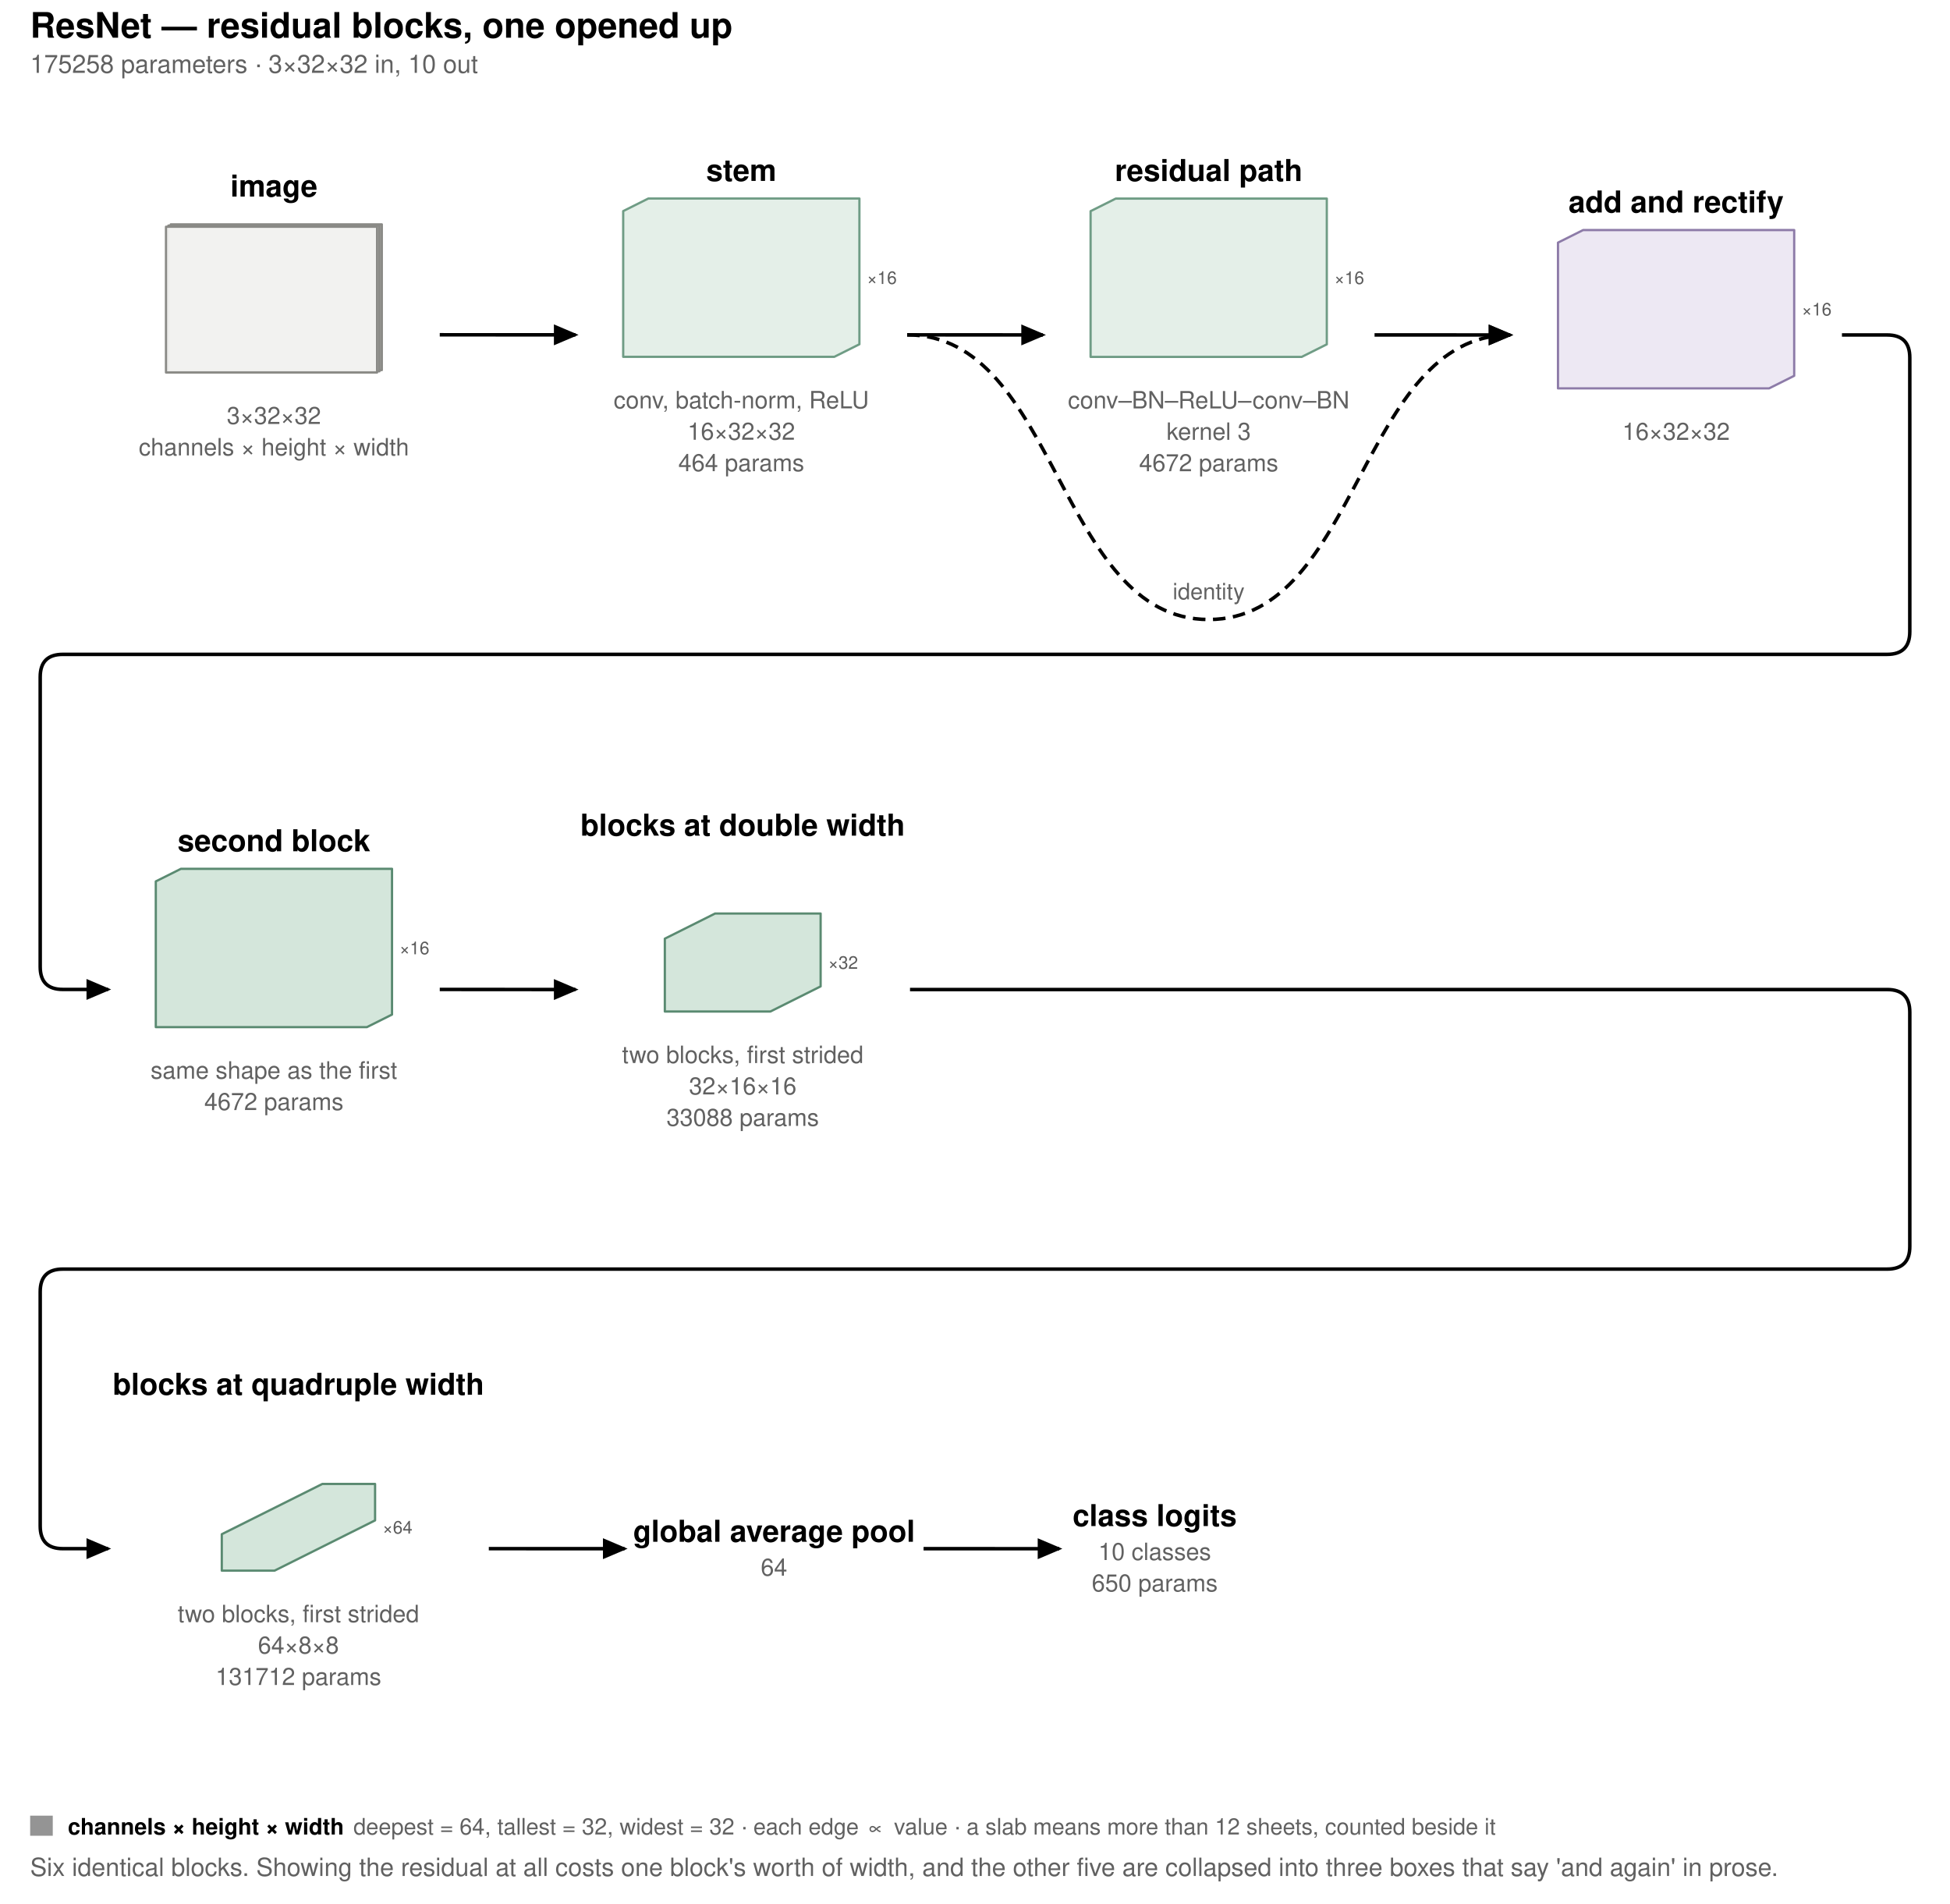
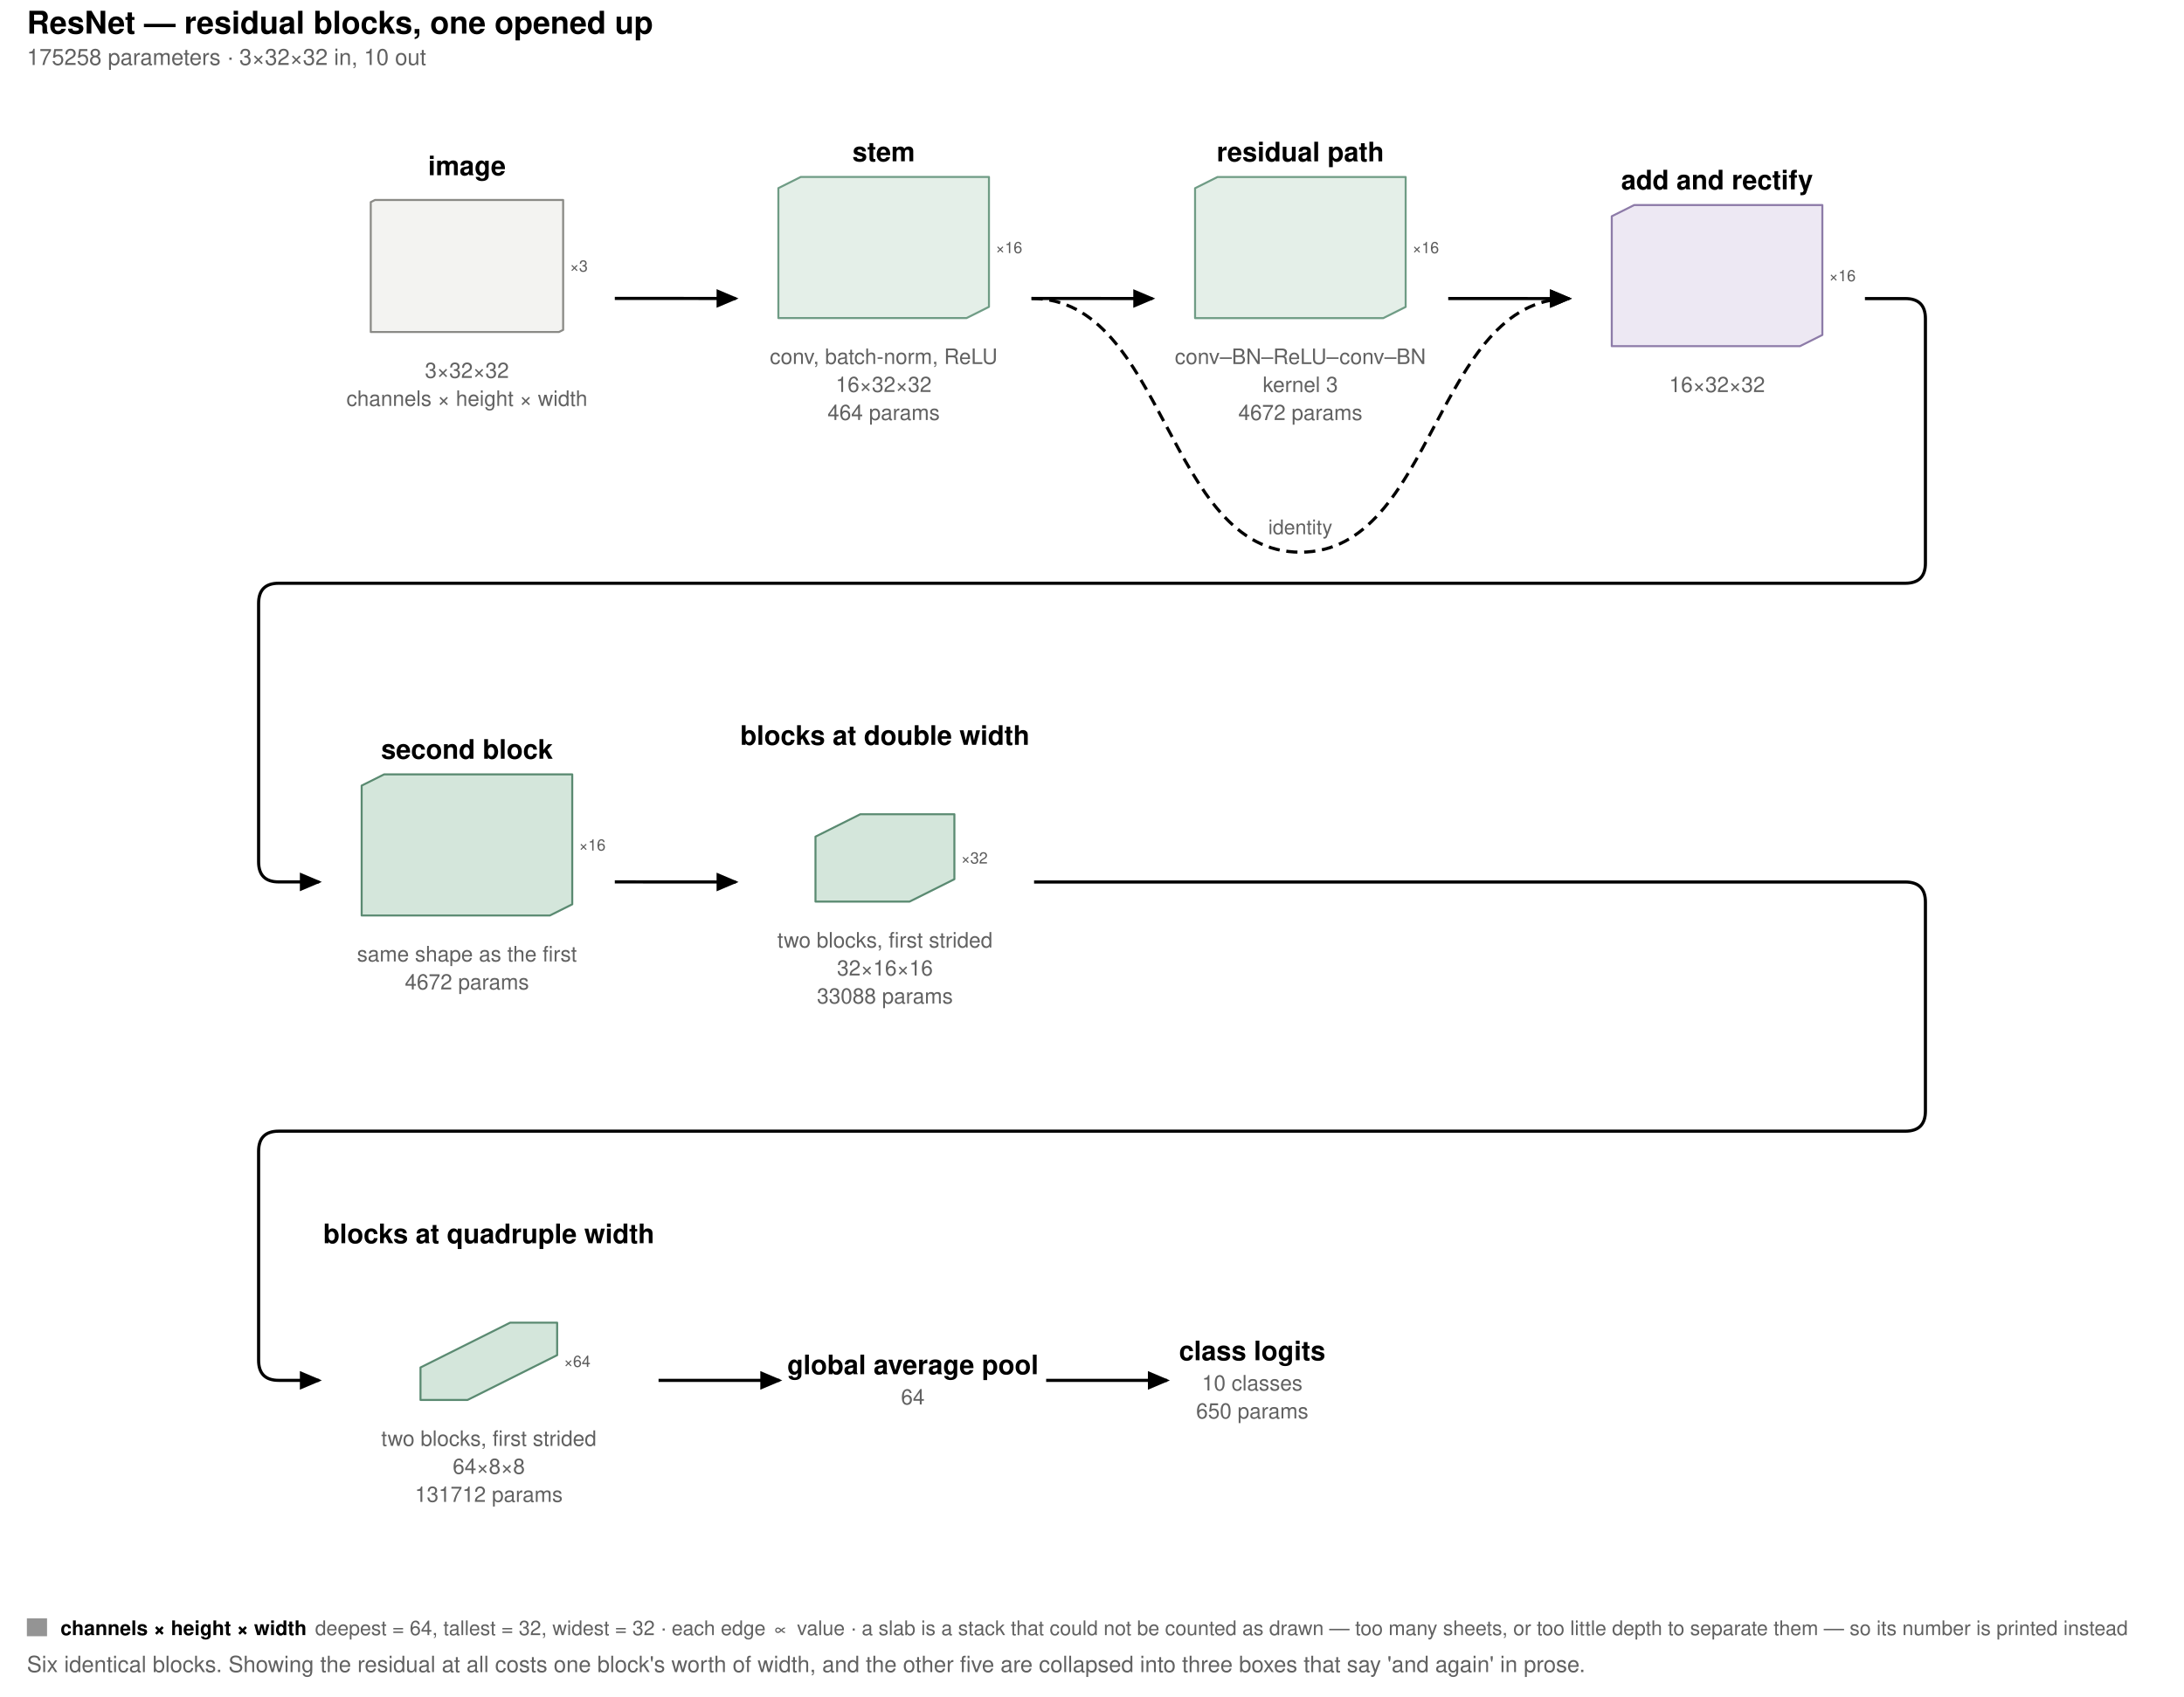
- <svg xmlns="http://www.w3.org/2000/svg" class="draughtsman" role="img" aria-label="ResNet — residual blocks, one opened up" viewBox="0 0 776 757.53" width="776" height="757.53">
+ <svg xmlns="http://www.w3.org/2000/svg" class="draughtsman" role="img" aria-label="ResNet — residual blocks, one opened up" viewBox="0 0 974.85 757.53" width="974.85" height="757.53">
  <defs>
    <marker id="ds-arrow" viewBox="0 0 8 8" refX="7" refY="4" markerWidth="7" markerHeight="7" orient="auto-start-reverse">
      <path d="M0 0.6 L8 4 L0 7.4 Z" style="fill:currentColor" />
    </marker>
  </defs>
  <text class="ds-title" x="12" y="15" style="font-family:Helvetica Neue, Helvetica, Arial, sans-serif;font-size:14px;font-weight:600;fill:currentColor">ResNet — residual blocks, one opened up</text>
  <text class="ds-subtitle" x="12" y="29" style="font-family:Helvetica Neue, Helvetica, Arial, sans-serif;font-size:10px;fill:currentColor;opacity:0.62">175258 parameters · 3×32×32 in, 10 out</text>
-   <g class="ds-body" transform="translate(0 36)">
+   <g class="ds-body" transform="translate(99.43 36)">
    <path class="ds-edge ds-edge-solid" data-from="image" data-to="stem" d="M175 97.23 C202 97.23 202 97.25 229 97.25" style="fill:none;stroke:currentColor;stroke-width:1.4" marker-end="url(#ds-arrow)" />
    <path class="ds-edge ds-edge-dashed" data-from="stem" data-to="b1join" d="M361 97.25 C421 97.25 421 210.53 481 210.53 C541 210.53 541 97.3 601 97.3" style="fill:none;stroke:currentColor;stroke-width:1.4;stroke-dasharray:5 3" marker-end="url(#ds-arrow)" />
    <text class="ds-edge-label" x="480.99" y="202.51" text-anchor="middle" style="font-family:Helvetica Neue, Helvetica, Arial, sans-serif;font-size:9.0px;fill:currentColor;opacity:0.62">identity</text>
    <path class="ds-edge ds-edge-solid" data-from="stem" data-to="b1path" d="M361 97.25 C388 97.25 388 97.28 415 97.28" style="fill:none;stroke:currentColor;stroke-width:1.4" marker-end="url(#ds-arrow)" />
    <path class="ds-edge ds-edge-solid" data-from="b1path" data-to="b1join" d="M547 97.28 C574 97.28 574 97.3 601 97.3" style="fill:none;stroke:currentColor;stroke-width:1.4" marker-end="url(#ds-arrow)" />
    <path class="ds-edge ds-edge-solid" data-from="b1join" data-to="b2" d="M733 97.3 L751 97.3 Q760 97.3 760 106.3 L760 215.4 Q760 224.4 751 224.4 L25 224.4 Q16 224.4 16 233.4 L16 348.74 Q16 357.74 25 357.74 L43 357.74" style="fill:none;stroke:currentColor;stroke-width:1.4" marker-end="url(#ds-arrow)" />
    <path class="ds-edge ds-edge-solid" data-from="b2" data-to="w2" d="M175 357.74 C202 357.74 202 357.78 229 357.78" style="fill:none;stroke:currentColor;stroke-width:1.4" marker-end="url(#ds-arrow)" />
    <path class="ds-edge ds-edge-solid" data-from="w2" data-to="w3" d="M362.14 357.78 L751 357.78 Q760 357.78 760 366.78 L760 460.03 Q760 469.03 751 469.03 L25 469.03 Q16 469.03 16 478.03 L16 571.28 Q16 580.28 25 580.28 L43 580.28" style="fill:none;stroke:currentColor;stroke-width:1.4" marker-end="url(#ds-arrow)" />
    <path class="ds-edge ds-edge-solid" data-from="w3" data-to="pool" d="M194.52 580.28 C221.52 580.28 221.52 580.29 248.52 580.29" style="fill:none;stroke:currentColor;stroke-width:1.4" marker-end="url(#ds-arrow)" />
    <path class="ds-edge ds-edge-solid" data-from="pool" data-to="logits" d="M367.53 580.29 C394.53 580.29 394.53 580.3 421.53 580.3" style="fill:none;stroke:currentColor;stroke-width:1.4" marker-end="url(#ds-arrow)" />
    <g class="ds-stage ds-bare ds-kind-input" data-stage="image" data-box="43 22.23 132 150">
-       <rect class="ds-sheet" x="67.94" y="53.29" width="84" height="58" style="fill:#f2f2f0;fill-opacity:0.94;stroke:#8a8a86;stroke-width:0.9;stroke-linejoin:round" />
-       <rect class="ds-sheet" x="67" y="53.76" width="84" height="58" style="fill:#f2f2f0;fill-opacity:0.94;stroke:#8a8a86;stroke-width:0.9;stroke-linejoin:round" />
-       <rect class="ds-sheet" x="66.06" y="54.23" width="84" height="58" style="fill:#f2f2f0;fill-opacity:0.94;stroke:#8a8a86;stroke-width:0.9;stroke-linejoin:round" />
+       <polygon class="ds-sheet" points="66.06,54.23 67.94,53.29 151.94,53.29 151.94,111.29 150.06,112.23 66.06,112.23" style="fill:#f2f2f0;fill-opacity:0.94;stroke:#8a8a86;stroke-width:0.9;stroke-linejoin:round" />
+       <text x="154.94" y="85.26" style="font-family:Helvetica Neue, Helvetica, Arial, sans-serif;font-size:7.0px;fill:#5b5b5b">×3</text>
      <text x="109" y="42.23" text-anchor="middle" style="font-family:Helvetica Neue, Helvetica, Arial, sans-serif;font-size:12.0px;font-weight:600;fill:currentColor">image</text>
      <text x="109" y="132.73" text-anchor="middle" style="font-family:Helvetica Neue, Helvetica, Arial, sans-serif;font-size:9.5px;fill:currentColor;opacity:0.62">3×32×32</text>
      <text x="109" y="145.23" text-anchor="middle" style="font-family:Helvetica Neue, Helvetica, Arial, sans-serif;font-size:9.5px;fill:currentColor;opacity:0.62">channels × height × width</text>
    </g>
    <g class="ds-stage ds-bare ds-kind-conv" data-stage="stem" data-box="229 16 132 162.5">
      <polygon class="ds-sheet" points="248,48 258,43 342,43 342,101 332,106 248,106" style="fill:#e2eee7;fill-opacity:0.94;stroke:#6f9c85;stroke-width:0.9;stroke-linejoin:round" />
      <text x="345" y="77" style="font-family:Helvetica Neue, Helvetica, Arial, sans-serif;font-size:7.0px;fill:#5b5b5b">×16</text>
      <text x="295" y="36" text-anchor="middle" style="font-family:Helvetica Neue, Helvetica, Arial, sans-serif;font-size:12.0px;font-weight:600;fill:currentColor">stem</text>
      <text x="295" y="126.5" text-anchor="middle" style="font-family:Helvetica Neue, Helvetica, Arial, sans-serif;font-size:9.5px;fill:currentColor;opacity:0.62">conv, batch-norm, ReLU</text>
      <text x="295" y="139" text-anchor="middle" style="font-family:Helvetica Neue, Helvetica, Arial, sans-serif;font-size:9.5px;fill:currentColor;opacity:0.62">16×32×32</text>
      <text x="295" y="151.5" text-anchor="middle" style="font-family:Helvetica Neue, Helvetica, Arial, sans-serif;font-size:9.5px;fill:currentColor;opacity:0.62">464 params</text>
    </g>
    <g class="ds-stage ds-bare ds-kind-conv" data-stage="b1path" data-box="415 16.03 132 162.5">
      <polygon class="ds-sheet" points="434,48.03 444,43.03 528,43.03 528,101.03 518,106.03 434,106.03" style="fill:#e2eee7;fill-opacity:0.94;stroke:#6f9c85;stroke-width:0.9;stroke-linejoin:round" />
      <text x="531" y="77.03" style="font-family:Helvetica Neue, Helvetica, Arial, sans-serif;font-size:7.0px;fill:#5b5b5b">×16</text>
      <text x="481" y="36.03" text-anchor="middle" style="font-family:Helvetica Neue, Helvetica, Arial, sans-serif;font-size:12.0px;font-weight:600;fill:currentColor">residual path</text>
      <text x="481" y="126.53" text-anchor="middle" style="font-family:Helvetica Neue, Helvetica, Arial, sans-serif;font-size:9.5px;fill:currentColor;opacity:0.62">conv–BN–ReLU–conv–BN</text>
      <text x="481" y="139.03" text-anchor="middle" style="font-family:Helvetica Neue, Helvetica, Arial, sans-serif;font-size:9.5px;fill:currentColor;opacity:0.62">kernel 3</text>
      <text x="481" y="151.53" text-anchor="middle" style="font-family:Helvetica Neue, Helvetica, Arial, sans-serif;font-size:9.5px;fill:currentColor;opacity:0.62">4672 params</text>
    </g>
    <g class="ds-stage ds-bare ds-kind-concat" data-stage="b1join" data-box="601 28.55 132 137.5">
      <polygon class="ds-sheet" points="620,60.55 630,55.55 714,55.55 714,113.55 704,118.55 620,118.55" style="fill:#ece6f2;fill-opacity:0.94;stroke:#8d7ba8;stroke-width:0.9;stroke-linejoin:round" />
      <text x="717" y="89.55" style="font-family:Helvetica Neue, Helvetica, Arial, sans-serif;font-size:7.0px;fill:#5b5b5b">×16</text>
      <text x="667" y="48.55" text-anchor="middle" style="font-family:Helvetica Neue, Helvetica, Arial, sans-serif;font-size:12.0px;font-weight:600;fill:currentColor">add and rectify</text>
      <text x="667" y="139.05" text-anchor="middle" style="font-family:Helvetica Neue, Helvetica, Arial, sans-serif;font-size:9.5px;fill:currentColor;opacity:0.62">16×32×32</text>
    </g>
    <g class="ds-stage ds-bare ds-kind-stack" data-stage="b2" data-box="43 282.74 132 150">
      <polygon class="ds-sheet" points="62,314.74 72,309.74 156,309.74 156,367.74 146,372.74 62,372.74" style="fill:#d1e4d9;fill-opacity:0.94;stroke:#5a8a71;stroke-width:0.9;stroke-linejoin:round" />
      <text x="159" y="343.74" style="font-family:Helvetica Neue, Helvetica, Arial, sans-serif;font-size:7.0px;fill:#5b5b5b">×16</text>
      <text x="109" y="302.74" text-anchor="middle" style="font-family:Helvetica Neue, Helvetica, Arial, sans-serif;font-size:12.0px;font-weight:600;fill:currentColor">second block</text>
      <text x="109" y="393.24" text-anchor="middle" style="font-family:Helvetica Neue, Helvetica, Arial, sans-serif;font-size:9.5px;fill:currentColor;opacity:0.62">same shape as the first</text>
      <text x="109" y="405.74" text-anchor="middle" style="font-family:Helvetica Neue, Helvetica, Arial, sans-serif;font-size:9.5px;fill:currentColor;opacity:0.62">4672 params</text>
    </g>
    <g class="ds-stage ds-bare ds-kind-stack" data-stage="w2" data-box="229 276.53 133.14 162.5">
      <polygon class="ds-sheet" points="264.57,337.53 284.57,327.53 326.57,327.53 326.57,356.53 306.57,366.53 264.57,366.53" style="fill:#d1e4d9;fill-opacity:0.94;stroke:#5a8a71;stroke-width:0.9;stroke-linejoin:round" />
      <text x="329.57" y="349.53" style="font-family:Helvetica Neue, Helvetica, Arial, sans-serif;font-size:7.0px;fill:#5b5b5b">×32</text>
      <text x="295.57" y="296.53" text-anchor="middle" style="font-family:Helvetica Neue, Helvetica, Arial, sans-serif;font-size:12.0px;font-weight:600;fill:currentColor">blocks at double width</text>
      <text x="295.57" y="387.03" text-anchor="middle" style="font-family:Helvetica Neue, Helvetica, Arial, sans-serif;font-size:9.5px;fill:currentColor;opacity:0.62">two blocks, first strided</text>
      <text x="295.57" y="399.53" text-anchor="middle" style="font-family:Helvetica Neue, Helvetica, Arial, sans-serif;font-size:9.5px;fill:currentColor;opacity:0.62">32×16×16</text>
      <text x="295.57" y="412.03" text-anchor="middle" style="font-family:Helvetica Neue, Helvetica, Arial, sans-serif;font-size:9.5px;fill:currentColor;opacity:0.62">33088 params</text>
    </g>
    <g class="ds-stage ds-bare ds-kind-stack" data-stage="w3" data-box="43 499.03 151.52 162.5">
      <polygon class="ds-sheet" points="88.26,574.53 128.26,554.53 149.26,554.53 149.26,569.03 109.26,589.03 88.26,589.03" style="fill:#d1e4d9;fill-opacity:0.94;stroke:#5a8a71;stroke-width:0.9;stroke-linejoin:round" />
      <text x="152.26" y="574.28" style="font-family:Helvetica Neue, Helvetica, Arial, sans-serif;font-size:7.0px;fill:#5b5b5b">×64</text>
      <text x="118.76" y="519.03" text-anchor="middle" style="font-family:Helvetica Neue, Helvetica, Arial, sans-serif;font-size:12.0px;font-weight:600;fill:currentColor">blocks at quadruple width</text>
      <text x="118.76" y="609.53" text-anchor="middle" style="font-family:Helvetica Neue, Helvetica, Arial, sans-serif;font-size:9.5px;fill:currentColor;opacity:0.62">two blocks, first strided</text>
      <text x="118.76" y="622.03" text-anchor="middle" style="font-family:Helvetica Neue, Helvetica, Arial, sans-serif;font-size:9.5px;fill:currentColor;opacity:0.62">64×8×8</text>
      <text x="118.76" y="634.53" text-anchor="middle" style="font-family:Helvetica Neue, Helvetica, Arial, sans-serif;font-size:9.5px;fill:currentColor;opacity:0.62">131712 params</text>
    </g>
    <g class="ds-stage ds-bare ds-kind-reduce" data-stage="pool" data-box="248.52 557.54 119.01 45.5">
      <text x="308.02" y="577.54" text-anchor="middle" style="font-family:Helvetica Neue, Helvetica, Arial, sans-serif;font-size:12.0px;font-weight:600;fill:currentColor">global average pool</text>
      <text x="308.02" y="591.04" text-anchor="middle" style="font-family:Helvetica Neue, Helvetica, Arial, sans-serif;font-size:9.5px;fill:currentColor;opacity:0.62">64</text>
    </g>
    <g class="ds-stage ds-bare ds-kind-output" data-stage="logits" data-box="421.53 551.3 76 58">
      <text x="459.53" y="571.3" text-anchor="middle" style="font-family:Helvetica Neue, Helvetica, Arial, sans-serif;font-size:12.0px;font-weight:600;fill:currentColor">class logits</text>
      <text x="459.53" y="584.8" text-anchor="middle" style="font-family:Helvetica Neue, Helvetica, Arial, sans-serif;font-size:9.5px;fill:currentColor;opacity:0.62">10 classes</text>
      <text x="459.53" y="597.3" text-anchor="middle" style="font-family:Helvetica Neue, Helvetica, Arial, sans-serif;font-size:9.5px;fill:currentColor;opacity:0.62">650 params</text>
    </g>
  </g>
  <g class="ds-legend">
    <rect class="ds-legend-glyph" x="12" y="722.53" width="9" height="8" style="fill:currentColor;fill-opacity:0.42" />
    <text class="ds-legend-label" x="27" y="730.03" style="font-family:Helvetica Neue, Helvetica, Arial, sans-serif;font-size:9.0px;font-weight:600;fill:currentColor">channels × height × width</text>
-     <text class="ds-legend-share" x="140.65" y="730.03" style="font-family:Helvetica Neue, Helvetica, Arial, sans-serif;font-size:9.0px;fill:currentColor;opacity:0.62">deepest = 64, tallest = 32, widest = 32 · each edge ∝ value · a slab means more than 12 sheets, counted beside it</text>
+     <text class="ds-legend-share" x="140.65" y="730.03" style="font-family:Helvetica Neue, Helvetica, Arial, sans-serif;font-size:9.0px;fill:currentColor;opacity:0.62">deepest = 64, tallest = 32, widest = 32 · each edge ∝ value · a slab is a stack that could not be counted as drawn — too many sheets, or too little depth to separate them — so its number is printed instead</text>
  </g>
  <text class="ds-caption" x="12" y="746.53" style="font-family:Helvetica Neue, Helvetica, Arial, sans-serif;font-size:10.0px;fill:currentColor;opacity:0.62">Six identical blocks. Showing the residual at all costs one block's worth of width, and the other five are collapsed into three boxes that say 'and again' in prose.</text>
</svg>
